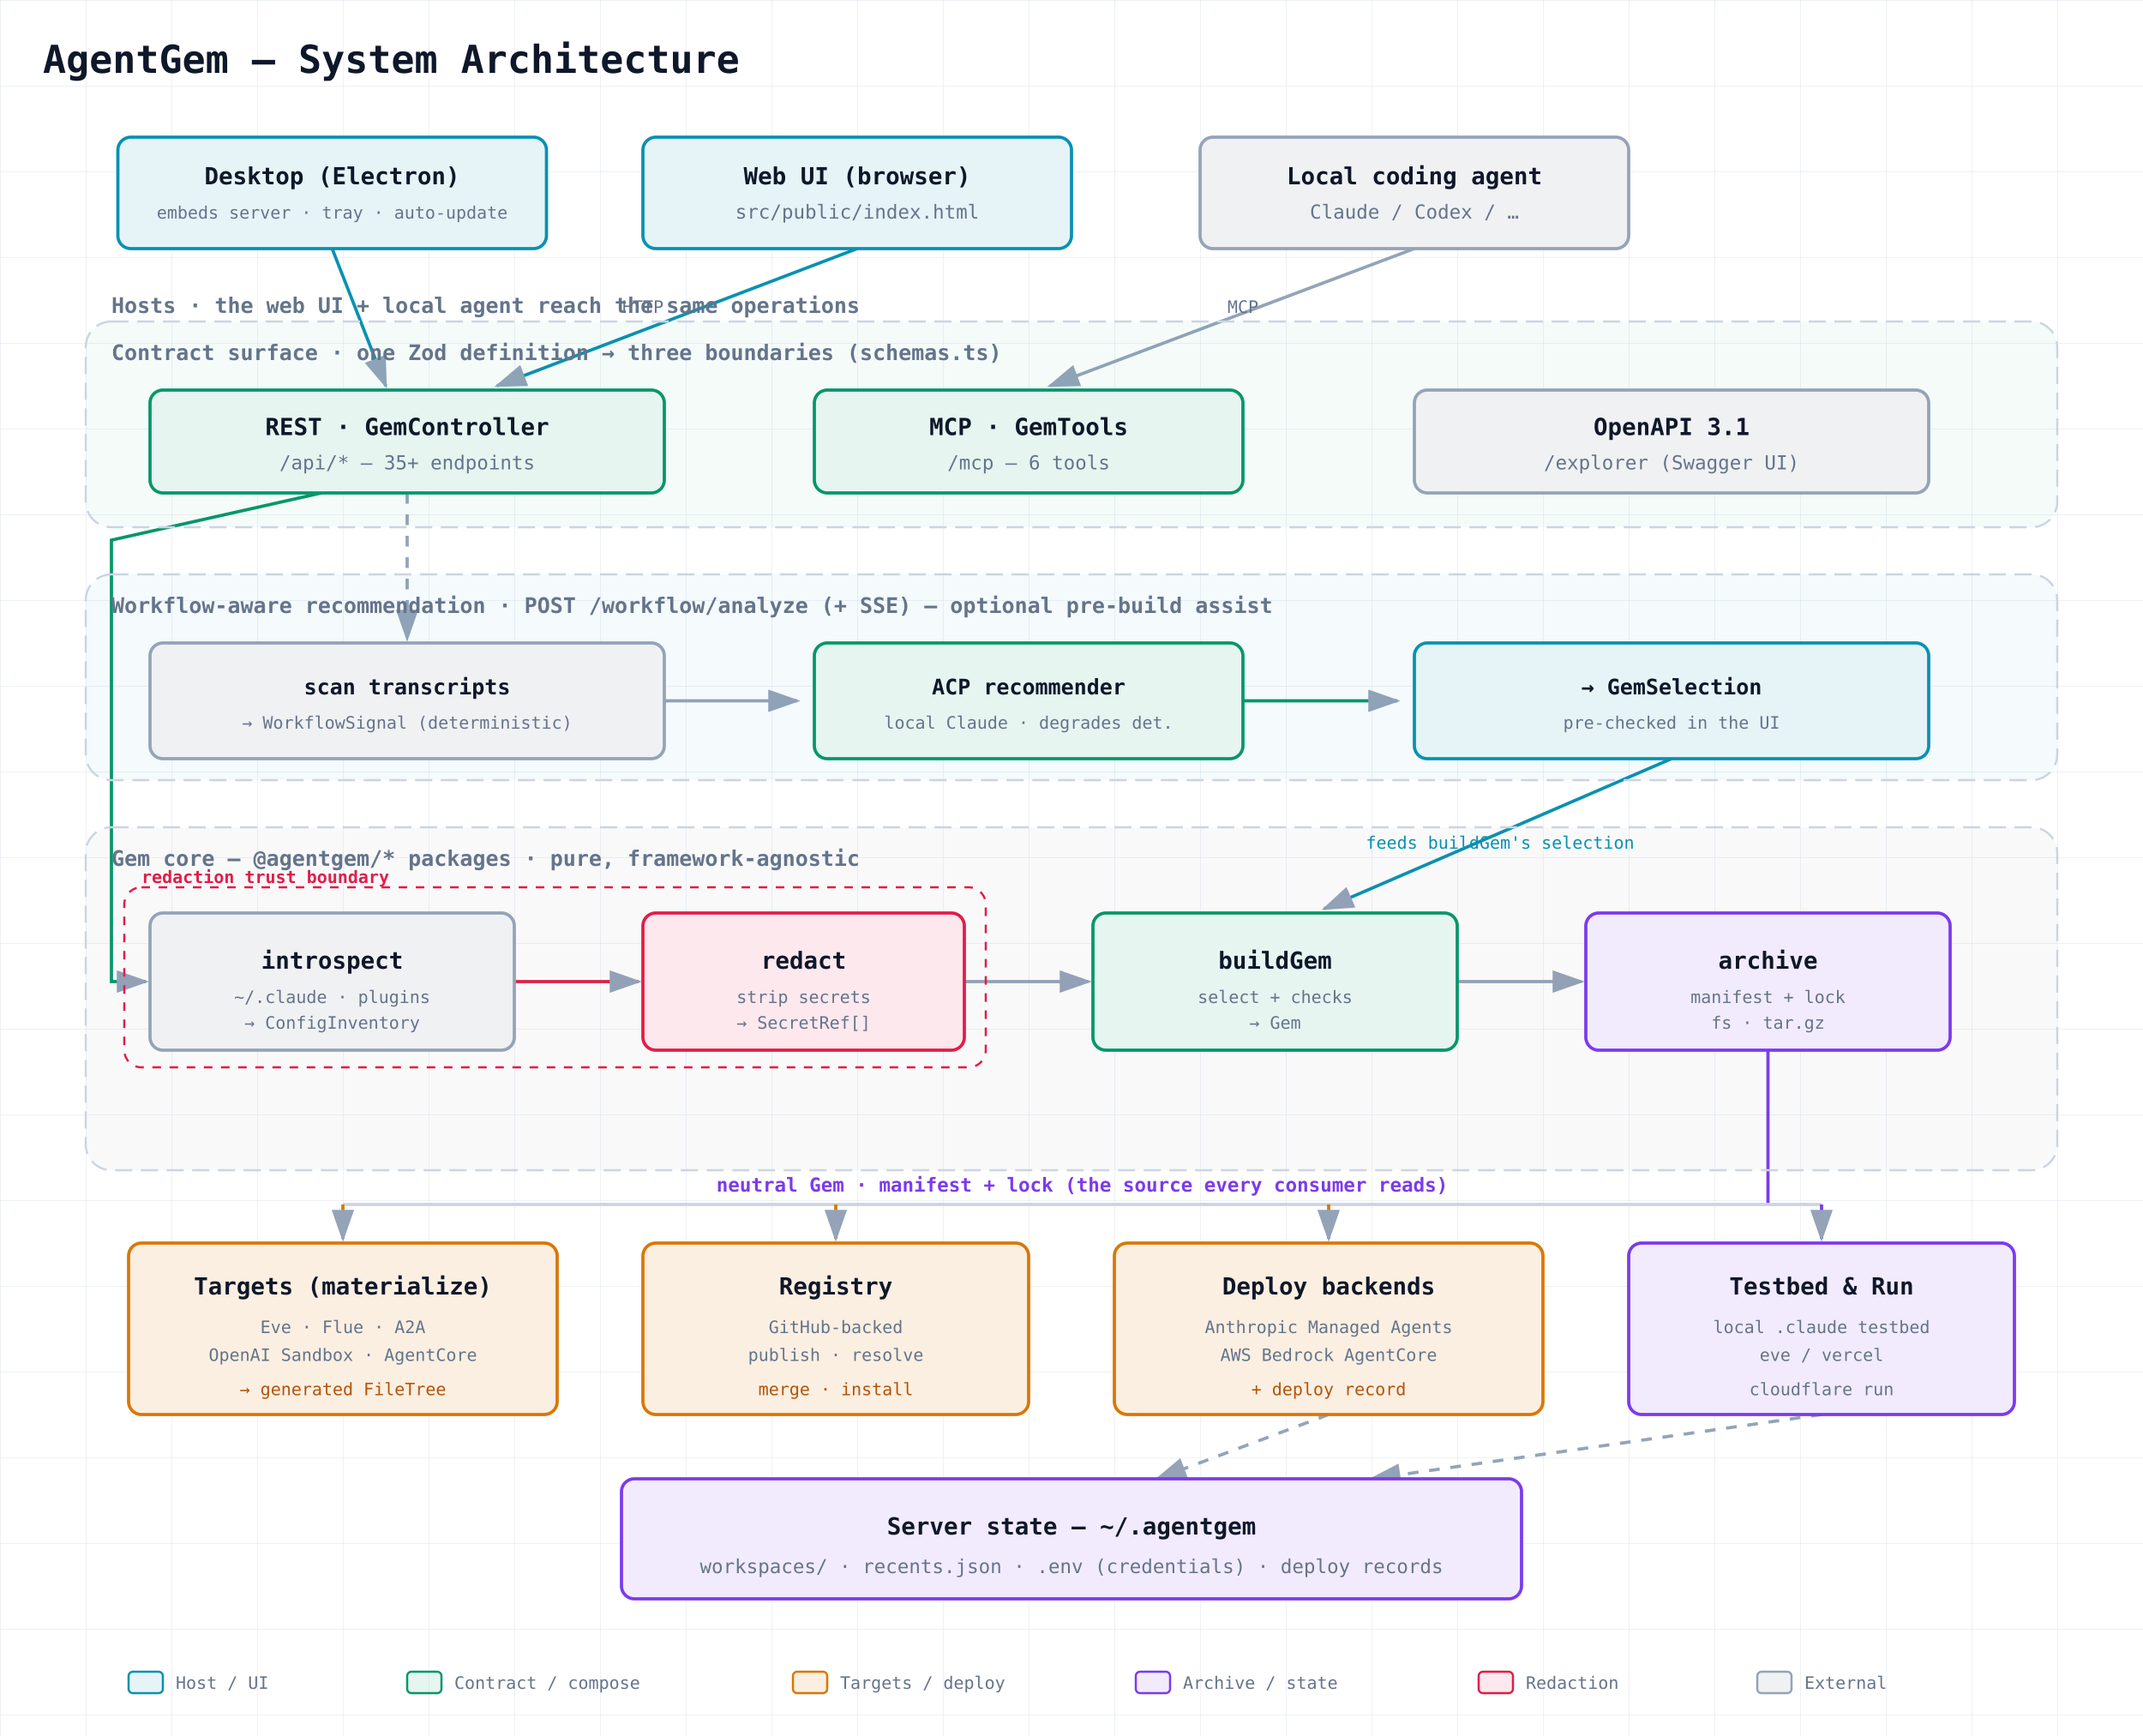
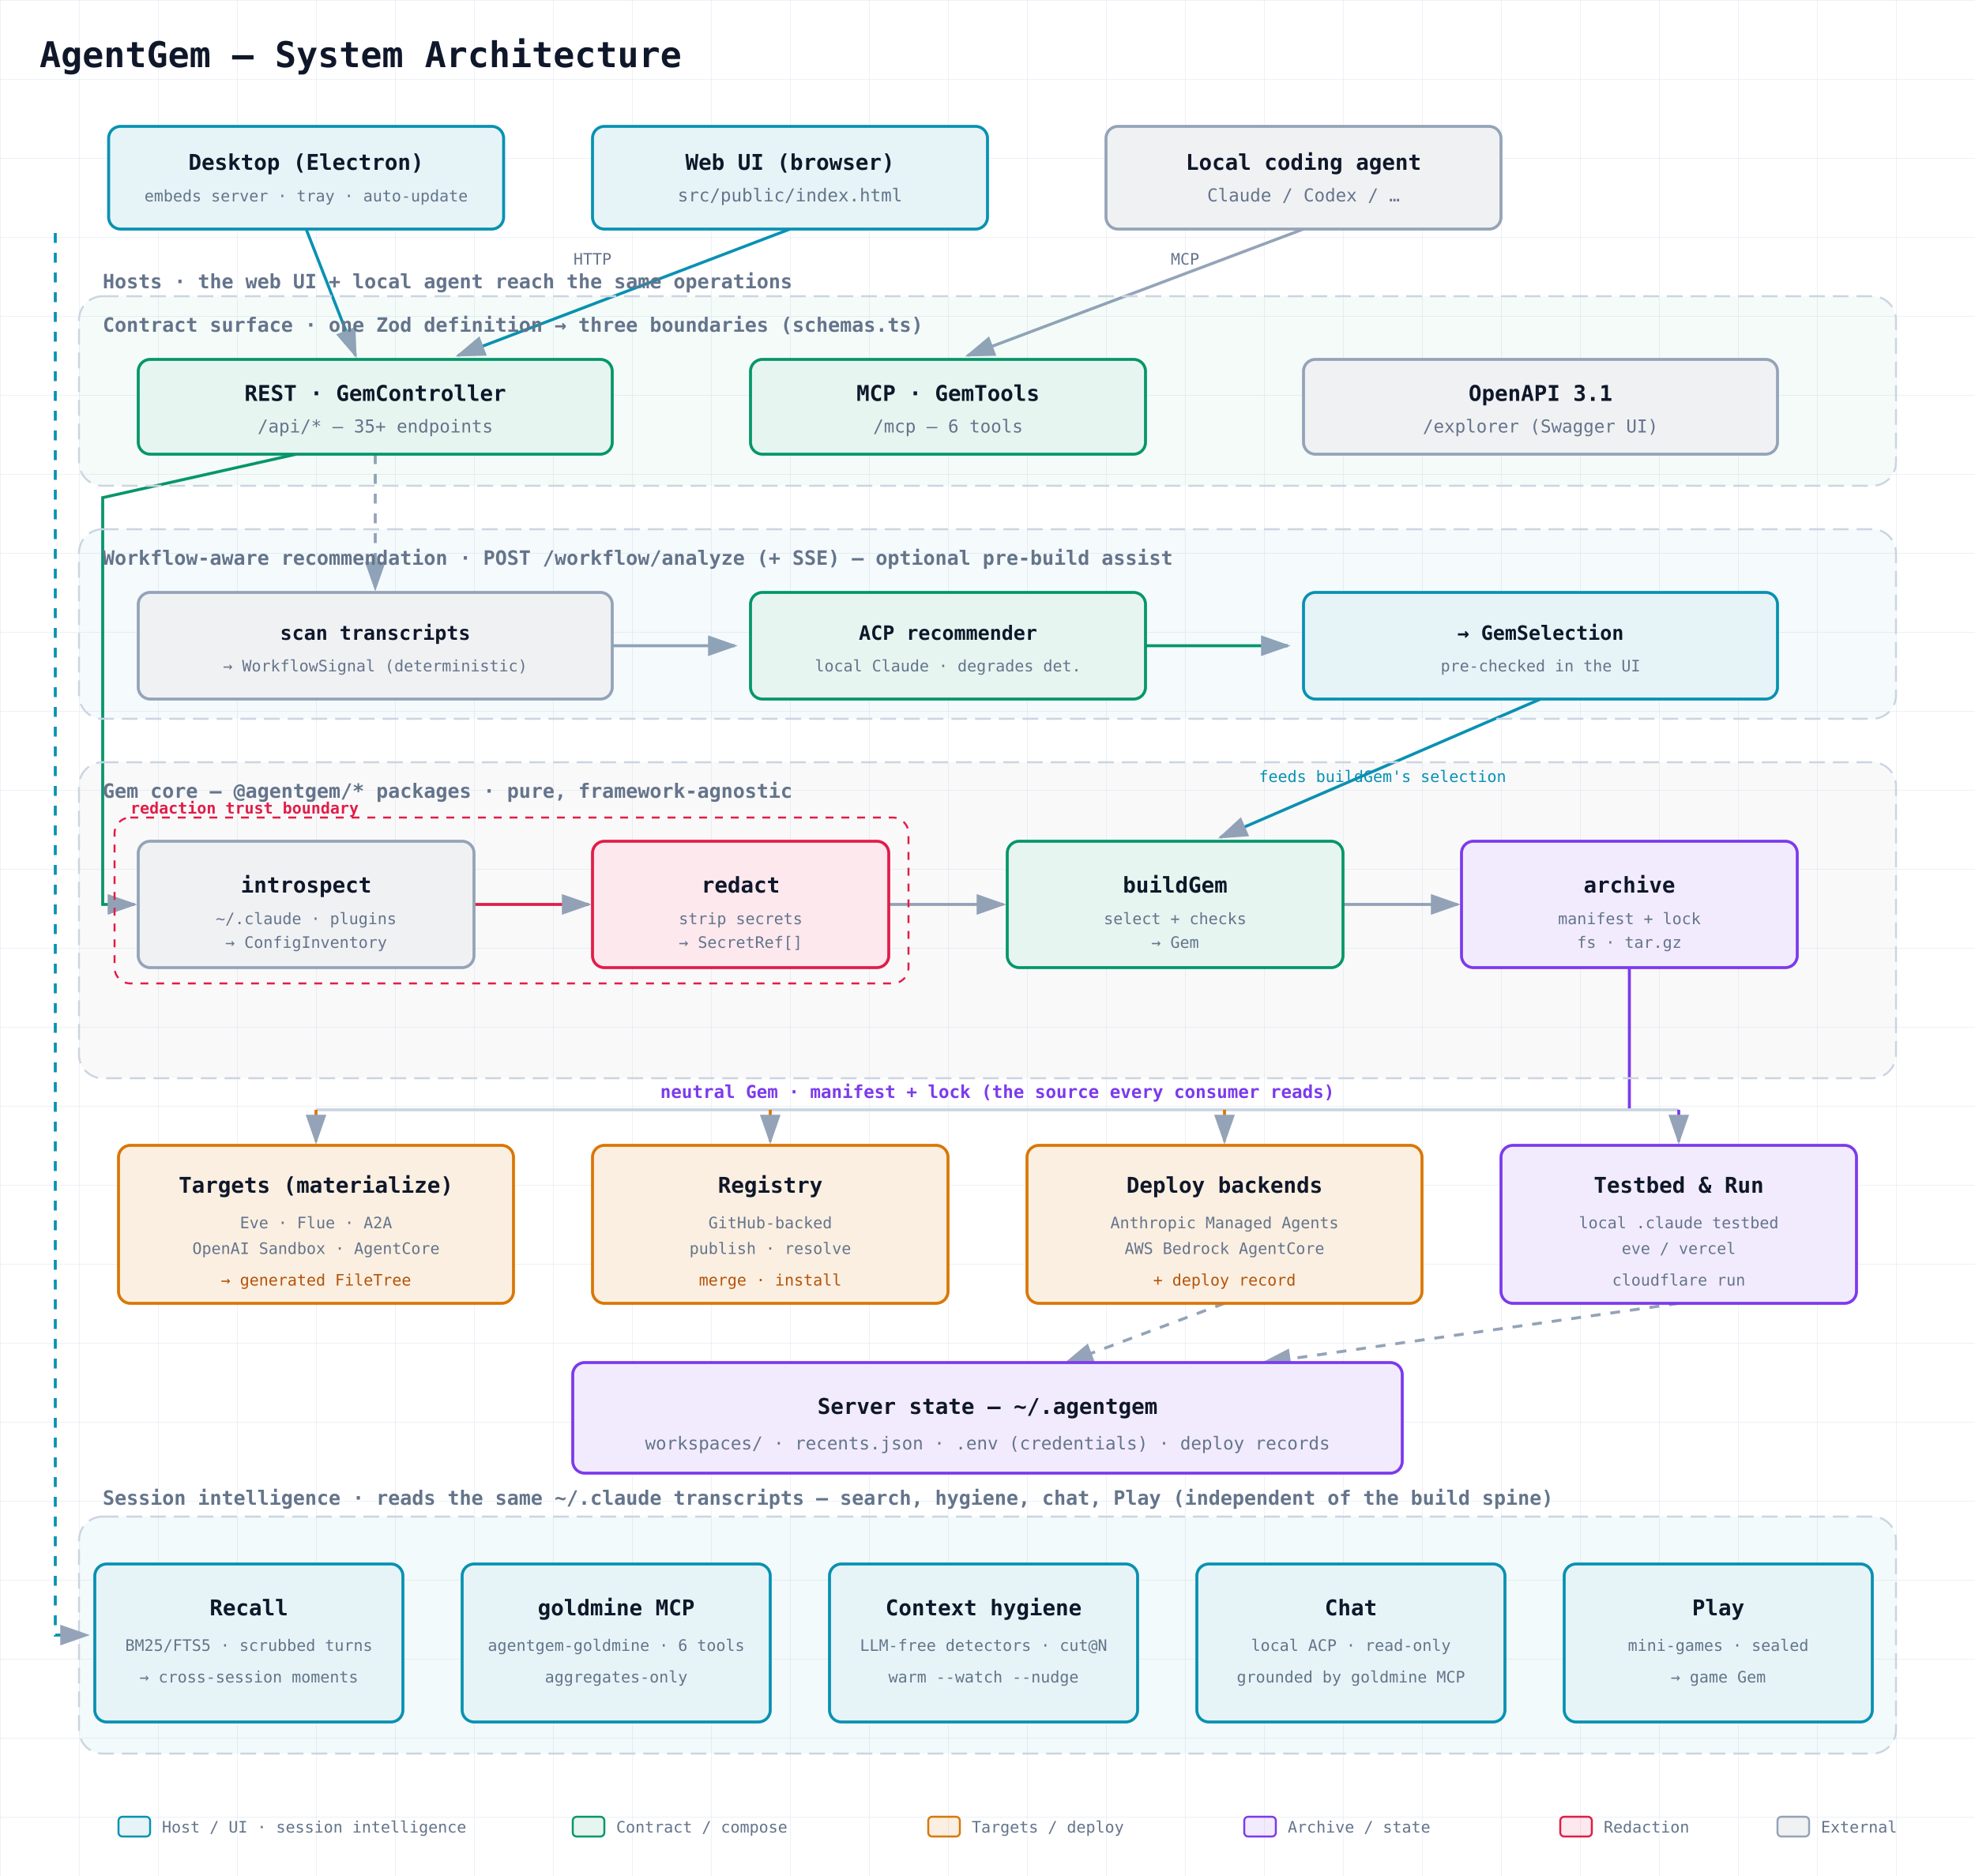
- <svg xmlns="http://www.w3.org/2000/svg" viewBox="0 0 1000 810" font-family="'JetBrains Mono', ui-monospace, SFMono-Regular, Menlo, monospace">
+ <svg xmlns="http://www.w3.org/2000/svg" viewBox="0 0 1000 950" font-family="'JetBrains Mono', ui-monospace, SFMono-Regular, Menlo, monospace">
  <defs>
    <marker id="arrowhead" markerWidth="10" markerHeight="7" refX="9" refY="3.5" orient="auto">
      <polygon points="0 0, 10 3.5, 0 7" fill="#94a3b8" />
    </marker>
    <pattern id="grid" width="40" height="40" patternUnits="userSpaceOnUse">
      <path d="M 40 0 L 0 0 0 40" fill="none" stroke="#e2e8f0" stroke-width="0.5" />
    </pattern>
  </defs>
-   <rect x="0" y="0" width="1000" height="810" fill="#ffffff" />
-   <rect x="0" y="0" width="1000" height="810" fill="url(#grid)" />
+   <rect x="0" y="0" width="1000" height="950" fill="#ffffff" />
+   <rect x="0" y="0" width="1000" height="950" fill="url(#grid)" />
  <text x="20" y="34" fill="#0f172a" font-size="18" font-weight="700">AgentGem — System Architecture</text>
  <line x1="155" y1="116" x2="180" y2="180" stroke="#0891b2" stroke-width="1.5" marker-end="url(#arrowhead)" />
  <line x1="400" y1="116" x2="232" y2="180" stroke="#0891b2" stroke-width="1.5" marker-end="url(#arrowhead)" />
  <line x1="660" y1="116" x2="490" y2="180" stroke="#94a3b8" stroke-width="1.5" marker-end="url(#arrowhead)" />
  <line x1="190" y1="230" x2="190" y2="298" stroke="#94a3b8" stroke-width="1.5" stroke-dasharray="5,5" marker-end="url(#arrowhead)" />
  <line x1="310" y1="327" x2="372" y2="327" stroke="#94a3b8" stroke-width="1.5" marker-end="url(#arrowhead)" />
  <line x1="580" y1="327" x2="652" y2="327" stroke="#059669" stroke-width="1.5" marker-end="url(#arrowhead)" />
  <line x1="780" y1="354" x2="618" y2="424" stroke="#0891b2" stroke-width="1.5" marker-end="url(#arrowhead)" />
  <polyline points="150,230 52,252 52,458 68,458" fill="none" stroke="#059669" stroke-width="1.5" marker-end="url(#arrowhead)" />
  <line x1="240" y1="458" x2="298" y2="458" stroke="#e11d48" stroke-width="1.5" marker-end="url(#arrowhead)" />
  <line x1="450" y1="458" x2="508" y2="458" stroke="#94a3b8" stroke-width="1.5" marker-end="url(#arrowhead)" />
  <line x1="680" y1="458" x2="738" y2="458" stroke="#94a3b8" stroke-width="1.5" marker-end="url(#arrowhead)" />
  <line x1="825" y1="490" x2="825" y2="562" stroke="#7c3aed" stroke-width="1.5" />
  <line x1="160" y1="562" x2="850" y2="562" stroke="#cbd5e1" stroke-width="1.5" />
  <line x1="160" y1="562" x2="160" y2="578" stroke="#d97706" stroke-width="1.5" marker-end="url(#arrowhead)" />
  <line x1="390" y1="562" x2="390" y2="578" stroke="#d97706" stroke-width="1.5" marker-end="url(#arrowhead)" />
  <line x1="620" y1="562" x2="620" y2="578" stroke="#d97706" stroke-width="1.5" marker-end="url(#arrowhead)" />
  <line x1="850" y1="562" x2="850" y2="578" stroke="#7c3aed" stroke-width="1.5" marker-end="url(#arrowhead)" />
  <line x1="620" y1="660" x2="540" y2="690" stroke="#94a3b8" stroke-width="1.5" stroke-dasharray="5,5" marker-end="url(#arrowhead)" />
  <line x1="850" y1="660" x2="640" y2="690" stroke="#94a3b8" stroke-width="1.5" stroke-dasharray="5,5" marker-end="url(#arrowhead)" />
  <rect x="40" y="150" width="920" height="96" rx="12" fill="rgba(5, 150, 105, 0.04)" stroke="#cbd5e1" stroke-width="1" stroke-dasharray="8,4" />
  <rect x="40" y="268" width="920" height="96" rx="12" fill="rgba(8, 145, 178, 0.04)" stroke="#cbd5e1" stroke-width="1" stroke-dasharray="8,4" />
  <rect x="40" y="386" width="920" height="160" rx="12" fill="rgba(100, 116, 139, 0.04)" stroke="#cbd5e1" stroke-width="1" stroke-dasharray="8,4" />
  <rect x="58" y="414" width="402" height="84" rx="8" fill="none" stroke="#e11d48" stroke-width="1" stroke-dasharray="4,4" />
  <rect x="55" y="64" width="200" height="52" rx="6" fill="#ffffff" />
  <rect x="55" y="64" width="200" height="52" rx="6" fill="rgba(8, 145, 178, 0.10)" stroke="#0891b2" stroke-width="1.5" />
  <rect x="300" y="64" width="200" height="52" rx="6" fill="#ffffff" />
  <rect x="300" y="64" width="200" height="52" rx="6" fill="rgba(8, 145, 178, 0.10)" stroke="#0891b2" stroke-width="1.5" />
  <rect x="560" y="64" width="200" height="52" rx="6" fill="#ffffff" />
  <rect x="560" y="64" width="200" height="52" rx="6" fill="rgba(100, 116, 139, 0.10)" stroke="#94a3b8" stroke-width="1.5" />
  <rect x="70" y="182" width="240" height="48" rx="6" fill="#ffffff" />
  <rect x="70" y="182" width="240" height="48" rx="6" fill="rgba(5, 150, 105, 0.10)" stroke="#059669" stroke-width="1.5" />
  <rect x="380" y="182" width="200" height="48" rx="6" fill="#ffffff" />
  <rect x="380" y="182" width="200" height="48" rx="6" fill="rgba(5, 150, 105, 0.10)" stroke="#059669" stroke-width="1.5" />
  <rect x="660" y="182" width="240" height="48" rx="6" fill="#ffffff" />
  <rect x="660" y="182" width="240" height="48" rx="6" fill="rgba(100, 116, 139, 0.10)" stroke="#94a3b8" stroke-width="1.5" />
  <rect x="70" y="300" width="240" height="54" rx="6" fill="#ffffff" />
  <rect x="70" y="300" width="240" height="54" rx="6" fill="rgba(100, 116, 139, 0.10)" stroke="#94a3b8" stroke-width="1.5" />
  <rect x="380" y="300" width="200" height="54" rx="6" fill="#ffffff" />
  <rect x="380" y="300" width="200" height="54" rx="6" fill="rgba(5, 150, 105, 0.10)" stroke="#059669" stroke-width="1.5" />
  <rect x="660" y="300" width="240" height="54" rx="6" fill="#ffffff" />
  <rect x="660" y="300" width="240" height="54" rx="6" fill="rgba(8, 145, 178, 0.10)" stroke="#0891b2" stroke-width="1.5" />
  <rect x="70" y="426" width="170" height="64" rx="6" fill="#ffffff" />
  <rect x="70" y="426" width="170" height="64" rx="6" fill="rgba(100, 116, 139, 0.10)" stroke="#94a3b8" stroke-width="1.5" />
  <rect x="300" y="426" width="150" height="64" rx="6" fill="#ffffff" />
  <rect x="300" y="426" width="150" height="64" rx="6" fill="rgba(225, 29, 72, 0.10)" stroke="#e11d48" stroke-width="1.5" />
  <rect x="510" y="426" width="170" height="64" rx="6" fill="#ffffff" />
  <rect x="510" y="426" width="170" height="64" rx="6" fill="rgba(5, 150, 105, 0.10)" stroke="#059669" stroke-width="1.5" />
  <rect x="740" y="426" width="170" height="64" rx="6" fill="#ffffff" />
  <rect x="740" y="426" width="170" height="64" rx="6" fill="rgba(124, 58, 237, 0.10)" stroke="#7c3aed" stroke-width="1.5" />
  <rect x="60" y="580" width="200" height="80" rx="6" fill="#ffffff" />
  <rect x="60" y="580" width="200" height="80" rx="6" fill="rgba(217, 119, 6, 0.12)" stroke="#d97706" stroke-width="1.5" />
  <rect x="300" y="580" width="180" height="80" rx="6" fill="#ffffff" />
  <rect x="300" y="580" width="180" height="80" rx="6" fill="rgba(217, 119, 6, 0.12)" stroke="#d97706" stroke-width="1.5" />
  <rect x="520" y="580" width="200" height="80" rx="6" fill="#ffffff" />
  <rect x="520" y="580" width="200" height="80" rx="6" fill="rgba(217, 119, 6, 0.12)" stroke="#d97706" stroke-width="1.5" />
  <rect x="760" y="580" width="180" height="80" rx="6" fill="#ffffff" />
  <rect x="760" y="580" width="180" height="80" rx="6" fill="rgba(124, 58, 237, 0.10)" stroke="#7c3aed" stroke-width="1.5" />
  <rect x="290" y="690" width="420" height="56" rx="6" fill="#ffffff" />
  <rect x="290" y="690" width="420" height="56" rx="6" fill="rgba(124, 58, 237, 0.10)" stroke="#7c3aed" stroke-width="1.5" />
  <text x="52" y="146" fill="#64748b" font-size="10" font-weight="600">Hosts · the web UI + local agent reach the same operations</text>
  <text x="52" y="168" fill="#64748b" font-size="10" font-weight="600">Contract surface · one Zod definition → three boundaries (schemas.ts)</text>
  <text x="52" y="286" fill="#64748b" font-size="10" font-weight="600">Workflow-aware recommendation · POST /workflow/analyze (+ SSE) — optional pre-build assist</text>
  <text x="52" y="404" fill="#64748b" font-size="10" font-weight="600">Gem core — @agentgem/* packages · pure, framework-agnostic</text>
  <text x="66" y="412" fill="#e11d48" font-size="8" font-weight="600">redaction trust boundary</text>
  <text x="155" y="86" fill="#0f172a" font-size="11" font-weight="600" text-anchor="middle">Desktop (Electron)</text>
  <text x="155" y="102" fill="#64748b" font-size="8" text-anchor="middle">embeds server · tray · auto-update</text>
  <text x="400" y="86" fill="#0f172a" font-size="11" font-weight="600" text-anchor="middle">Web UI (browser)</text>
  <text x="400" y="102" fill="#64748b" font-size="9" text-anchor="middle">src/public/index.html</text>
  <text x="660" y="86" fill="#0f172a" font-size="11" font-weight="600" text-anchor="middle">Local coding agent</text>
  <text x="660" y="102" fill="#64748b" font-size="9" text-anchor="middle">Claude / Codex / …</text>
  <text x="190" y="203" fill="#0f172a" font-size="11" font-weight="600" text-anchor="middle">REST · GemController</text>
  <text x="190" y="219" fill="#64748b" font-size="9" text-anchor="middle">/api/* — 35+ endpoints</text>
  <text x="480" y="203" fill="#0f172a" font-size="11" font-weight="600" text-anchor="middle">MCP · GemTools</text>
  <text x="480" y="219" fill="#64748b" font-size="9" text-anchor="middle">/mcp — 6 tools</text>
  <text x="780" y="203" fill="#0f172a" font-size="11" font-weight="600" text-anchor="middle">OpenAPI 3.1</text>
  <text x="780" y="219" fill="#64748b" font-size="9" text-anchor="middle">/explorer (Swagger UI)</text>
  <text x="190" y="324" fill="#0f172a" font-size="10" font-weight="600" text-anchor="middle">scan transcripts</text>
  <text x="190" y="340" fill="#64748b" font-size="8" text-anchor="middle">→ WorkflowSignal (deterministic)</text>
  <text x="480" y="324" fill="#0f172a" font-size="10" font-weight="600" text-anchor="middle">ACP recommender</text>
  <text x="480" y="340" fill="#64748b" font-size="8" text-anchor="middle">local Claude · degrades det.</text>
  <text x="780" y="324" fill="#0f172a" font-size="10" font-weight="600" text-anchor="middle">→ GemSelection</text>
  <text x="780" y="340" fill="#64748b" font-size="8" text-anchor="middle">pre-checked in the UI</text>
  <text x="700" y="396" fill="#0891b2" font-size="8" text-anchor="middle">feeds buildGem's selection</text>
  <text x="155" y="452" fill="#0f172a" font-size="11" font-weight="600" text-anchor="middle">introspect</text>
  <text x="155" y="468" fill="#64748b" font-size="8" text-anchor="middle">~/.claude · plugins</text>
  <text x="155" y="480" fill="#64748b" font-size="8" text-anchor="middle">→ ConfigInventory</text>
  <text x="375" y="452" fill="#0f172a" font-size="11" font-weight="600" text-anchor="middle">redact</text>
  <text x="375" y="468" fill="#64748b" font-size="8" text-anchor="middle">strip secrets</text>
  <text x="375" y="480" fill="#64748b" font-size="8" text-anchor="middle">→ SecretRef[]</text>
  <text x="595" y="452" fill="#0f172a" font-size="11" font-weight="600" text-anchor="middle">buildGem</text>
  <text x="595" y="468" fill="#64748b" font-size="8" text-anchor="middle">select + checks</text>
  <text x="595" y="480" fill="#64748b" font-size="8" text-anchor="middle">→ Gem</text>
  <text x="825" y="452" fill="#0f172a" font-size="11" font-weight="600" text-anchor="middle">archive</text>
  <text x="825" y="468" fill="#64748b" font-size="8" text-anchor="middle">manifest + lock</text>
  <text x="825" y="480" fill="#64748b" font-size="8" text-anchor="middle">fs · tar.gz</text>
  <text x="505" y="556" fill="#7c3aed" font-size="9" text-anchor="middle" font-weight="600">neutral Gem · manifest + lock (the source every consumer reads)</text>
  <text x="160" y="604" fill="#0f172a" font-size="11" font-weight="600" text-anchor="middle">Targets (materialize)</text>
  <text x="160" y="622" fill="#64748b" font-size="8" text-anchor="middle">Eve · Flue · A2A</text>
  <text x="160" y="635" fill="#64748b" font-size="8" text-anchor="middle">OpenAI Sandbox · AgentCore</text>
  <text x="160" y="651" fill="#b45309" font-size="8" text-anchor="middle">→ generated FileTree</text>
  <text x="390" y="604" fill="#0f172a" font-size="11" font-weight="600" text-anchor="middle">Registry</text>
  <text x="390" y="622" fill="#64748b" font-size="8" text-anchor="middle">GitHub-backed</text>
  <text x="390" y="635" fill="#64748b" font-size="8" text-anchor="middle">publish · resolve</text>
  <text x="390" y="651" fill="#b45309" font-size="8" text-anchor="middle">merge · install</text>
  <text x="620" y="604" fill="#0f172a" font-size="11" font-weight="600" text-anchor="middle">Deploy backends</text>
  <text x="620" y="622" fill="#64748b" font-size="8" text-anchor="middle">Anthropic Managed Agents</text>
  <text x="620" y="635" fill="#64748b" font-size="8" text-anchor="middle">AWS Bedrock AgentCore</text>
  <text x="620" y="651" fill="#b45309" font-size="8" text-anchor="middle">+ deploy record</text>
  <text x="850" y="604" fill="#0f172a" font-size="11" font-weight="600" text-anchor="middle">Testbed &amp; Run</text>
  <text x="850" y="622" fill="#64748b" font-size="8" text-anchor="middle">local .claude testbed</text>
  <text x="850" y="635" fill="#64748b" font-size="8" text-anchor="middle">eve / vercel</text>
  <text x="850" y="651" fill="#64748b" font-size="8" text-anchor="middle">cloudflare run</text>
  <text x="500" y="716" fill="#0f172a" font-size="11" font-weight="600" text-anchor="middle">Server state — ~/.agentgem</text>
  <text x="500" y="734" fill="#64748b" font-size="9" text-anchor="middle">workspaces/ · recents.json · .env (credentials) · deploy records</text>
-   <text x="300" y="146" fill="#64748b" font-size="8" text-anchor="middle">HTTP</text>
-   <text x="580" y="146" fill="#64748b" font-size="8" text-anchor="middle">MCP</text>
-   <rect x="60" y="780" width="16" height="10" rx="2" fill="rgba(8, 145, 178, 0.10)" stroke="#0891b2" stroke-width="1" />
-   <text x="82" y="788" fill="#64748b" font-size="8">Host / UI</text>
-   <rect x="190" y="780" width="16" height="10" rx="2" fill="rgba(5, 150, 105, 0.10)" stroke="#059669" stroke-width="1" />
-   <text x="212" y="788" fill="#64748b" font-size="8">Contract / compose</text>
-   <rect x="370" y="780" width="16" height="10" rx="2" fill="rgba(217, 119, 6, 0.12)" stroke="#d97706" stroke-width="1" />
-   <text x="392" y="788" fill="#64748b" font-size="8">Targets / deploy</text>
-   <rect x="530" y="780" width="16" height="10" rx="2" fill="rgba(124, 58, 237, 0.10)" stroke="#7c3aed" stroke-width="1" />
-   <text x="552" y="788" fill="#64748b" font-size="8">Archive / state</text>
-   <rect x="690" y="780" width="16" height="10" rx="2" fill="rgba(225, 29, 72, 0.10)" stroke="#e11d48" stroke-width="1" />
-   <text x="712" y="788" fill="#64748b" font-size="8">Redaction</text>
-   <rect x="820" y="780" width="16" height="10" rx="2" fill="rgba(100, 116, 139, 0.10)" stroke="#94a3b8" stroke-width="1" />
-   <text x="842" y="788" fill="#64748b" font-size="8">External</text>
+   <text x="300" y="134" fill="#64748b" font-size="8" text-anchor="middle">HTTP</text>
+   <text x="600" y="134" fill="#64748b" font-size="8" text-anchor="middle">MCP</text>
+   <rect x="40" y="768" width="920" height="120" rx="12" fill="rgba(8, 145, 178, 0.05)" stroke="#cbd5e1" stroke-width="1" stroke-dasharray="8,4" />
+   <text x="52" y="762" fill="#64748b" font-size="10" font-weight="600">Session intelligence · reads the same ~/.claude transcripts — search, hygiene, chat, Play (independent of the build spine)</text>
+   <polyline points="28,118 28,828 44,828" fill="none" stroke="#0891b2" stroke-width="1.5" stroke-dasharray="5,5" marker-end="url(#arrowhead)" />
+   <rect x="48" y="792" width="156" height="80" rx="6" fill="#ffffff" />
+   <rect x="48" y="792" width="156" height="80" rx="6" fill="rgba(8, 145, 178, 0.10)" stroke="#0891b2" stroke-width="1.5" />
+   <text x="126" y="818" fill="#0f172a" font-size="11" font-weight="600" text-anchor="middle">Recall</text>
+   <text x="126" y="836" fill="#64748b" font-size="8" text-anchor="middle">BM25/FTS5 · scrubbed turns</text>
+   <text x="126" y="852" fill="#64748b" font-size="8" text-anchor="middle">→ cross-session moments</text>
+   <rect x="234" y="792" width="156" height="80" rx="6" fill="#ffffff" />
+   <rect x="234" y="792" width="156" height="80" rx="6" fill="rgba(8, 145, 178, 0.10)" stroke="#0891b2" stroke-width="1.5" />
+   <text x="312" y="818" fill="#0f172a" font-size="11" font-weight="600" text-anchor="middle">goldmine MCP</text>
+   <text x="312" y="836" fill="#64748b" font-size="8" text-anchor="middle">agentgem-goldmine · 6 tools</text>
+   <text x="312" y="852" fill="#64748b" font-size="8" text-anchor="middle">aggregates-only</text>
+   <rect x="420" y="792" width="156" height="80" rx="6" fill="#ffffff" />
+   <rect x="420" y="792" width="156" height="80" rx="6" fill="rgba(8, 145, 178, 0.10)" stroke="#0891b2" stroke-width="1.5" />
+   <text x="498" y="818" fill="#0f172a" font-size="11" font-weight="600" text-anchor="middle">Context hygiene</text>
+   <text x="498" y="836" fill="#64748b" font-size="8" text-anchor="middle">LLM-free detectors · cut@N</text>
+   <text x="498" y="852" fill="#64748b" font-size="8" text-anchor="middle">warm --watch --nudge</text>
+   <rect x="606" y="792" width="156" height="80" rx="6" fill="#ffffff" />
+   <rect x="606" y="792" width="156" height="80" rx="6" fill="rgba(8, 145, 178, 0.10)" stroke="#0891b2" stroke-width="1.5" />
+   <text x="684" y="818" fill="#0f172a" font-size="11" font-weight="600" text-anchor="middle">Chat</text>
+   <text x="684" y="836" fill="#64748b" font-size="8" text-anchor="middle">local ACP · read-only</text>
+   <text x="684" y="852" fill="#64748b" font-size="8" text-anchor="middle">grounded by goldmine MCP</text>
+   <rect x="792" y="792" width="156" height="80" rx="6" fill="#ffffff" />
+   <rect x="792" y="792" width="156" height="80" rx="6" fill="rgba(8, 145, 178, 0.10)" stroke="#0891b2" stroke-width="1.5" />
+   <text x="870" y="818" fill="#0f172a" font-size="11" font-weight="600" text-anchor="middle">Play</text>
+   <text x="870" y="836" fill="#64748b" font-size="8" text-anchor="middle">mini-games · sealed</text>
+   <text x="870" y="852" fill="#64748b" font-size="8" text-anchor="middle">→ game Gem</text>
+   <rect x="60" y="920" width="16" height="10" rx="2" fill="rgba(8, 145, 178, 0.10)" stroke="#0891b2" stroke-width="1" />
+   <text x="82" y="928" fill="#64748b" font-size="8">Host / UI · session intelligence</text>
+   <rect x="290" y="920" width="16" height="10" rx="2" fill="rgba(5, 150, 105, 0.10)" stroke="#059669" stroke-width="1" />
+   <text x="312" y="928" fill="#64748b" font-size="8">Contract / compose</text>
+   <rect x="470" y="920" width="16" height="10" rx="2" fill="rgba(217, 119, 6, 0.12)" stroke="#d97706" stroke-width="1" />
+   <text x="492" y="928" fill="#64748b" font-size="8">Targets / deploy</text>
+   <rect x="630" y="920" width="16" height="10" rx="2" fill="rgba(124, 58, 237, 0.10)" stroke="#7c3aed" stroke-width="1" />
+   <text x="652" y="928" fill="#64748b" font-size="8">Archive / state</text>
+   <rect x="790" y="920" width="16" height="10" rx="2" fill="rgba(225, 29, 72, 0.10)" stroke="#e11d48" stroke-width="1" />
+   <text x="812" y="928" fill="#64748b" font-size="8">Redaction</text>
+   <rect x="900" y="920" width="16" height="10" rx="2" fill="rgba(100, 116, 139, 0.10)" stroke="#94a3b8" stroke-width="1" />
+   <text x="922" y="928" fill="#64748b" font-size="8">External</text>
</svg>
